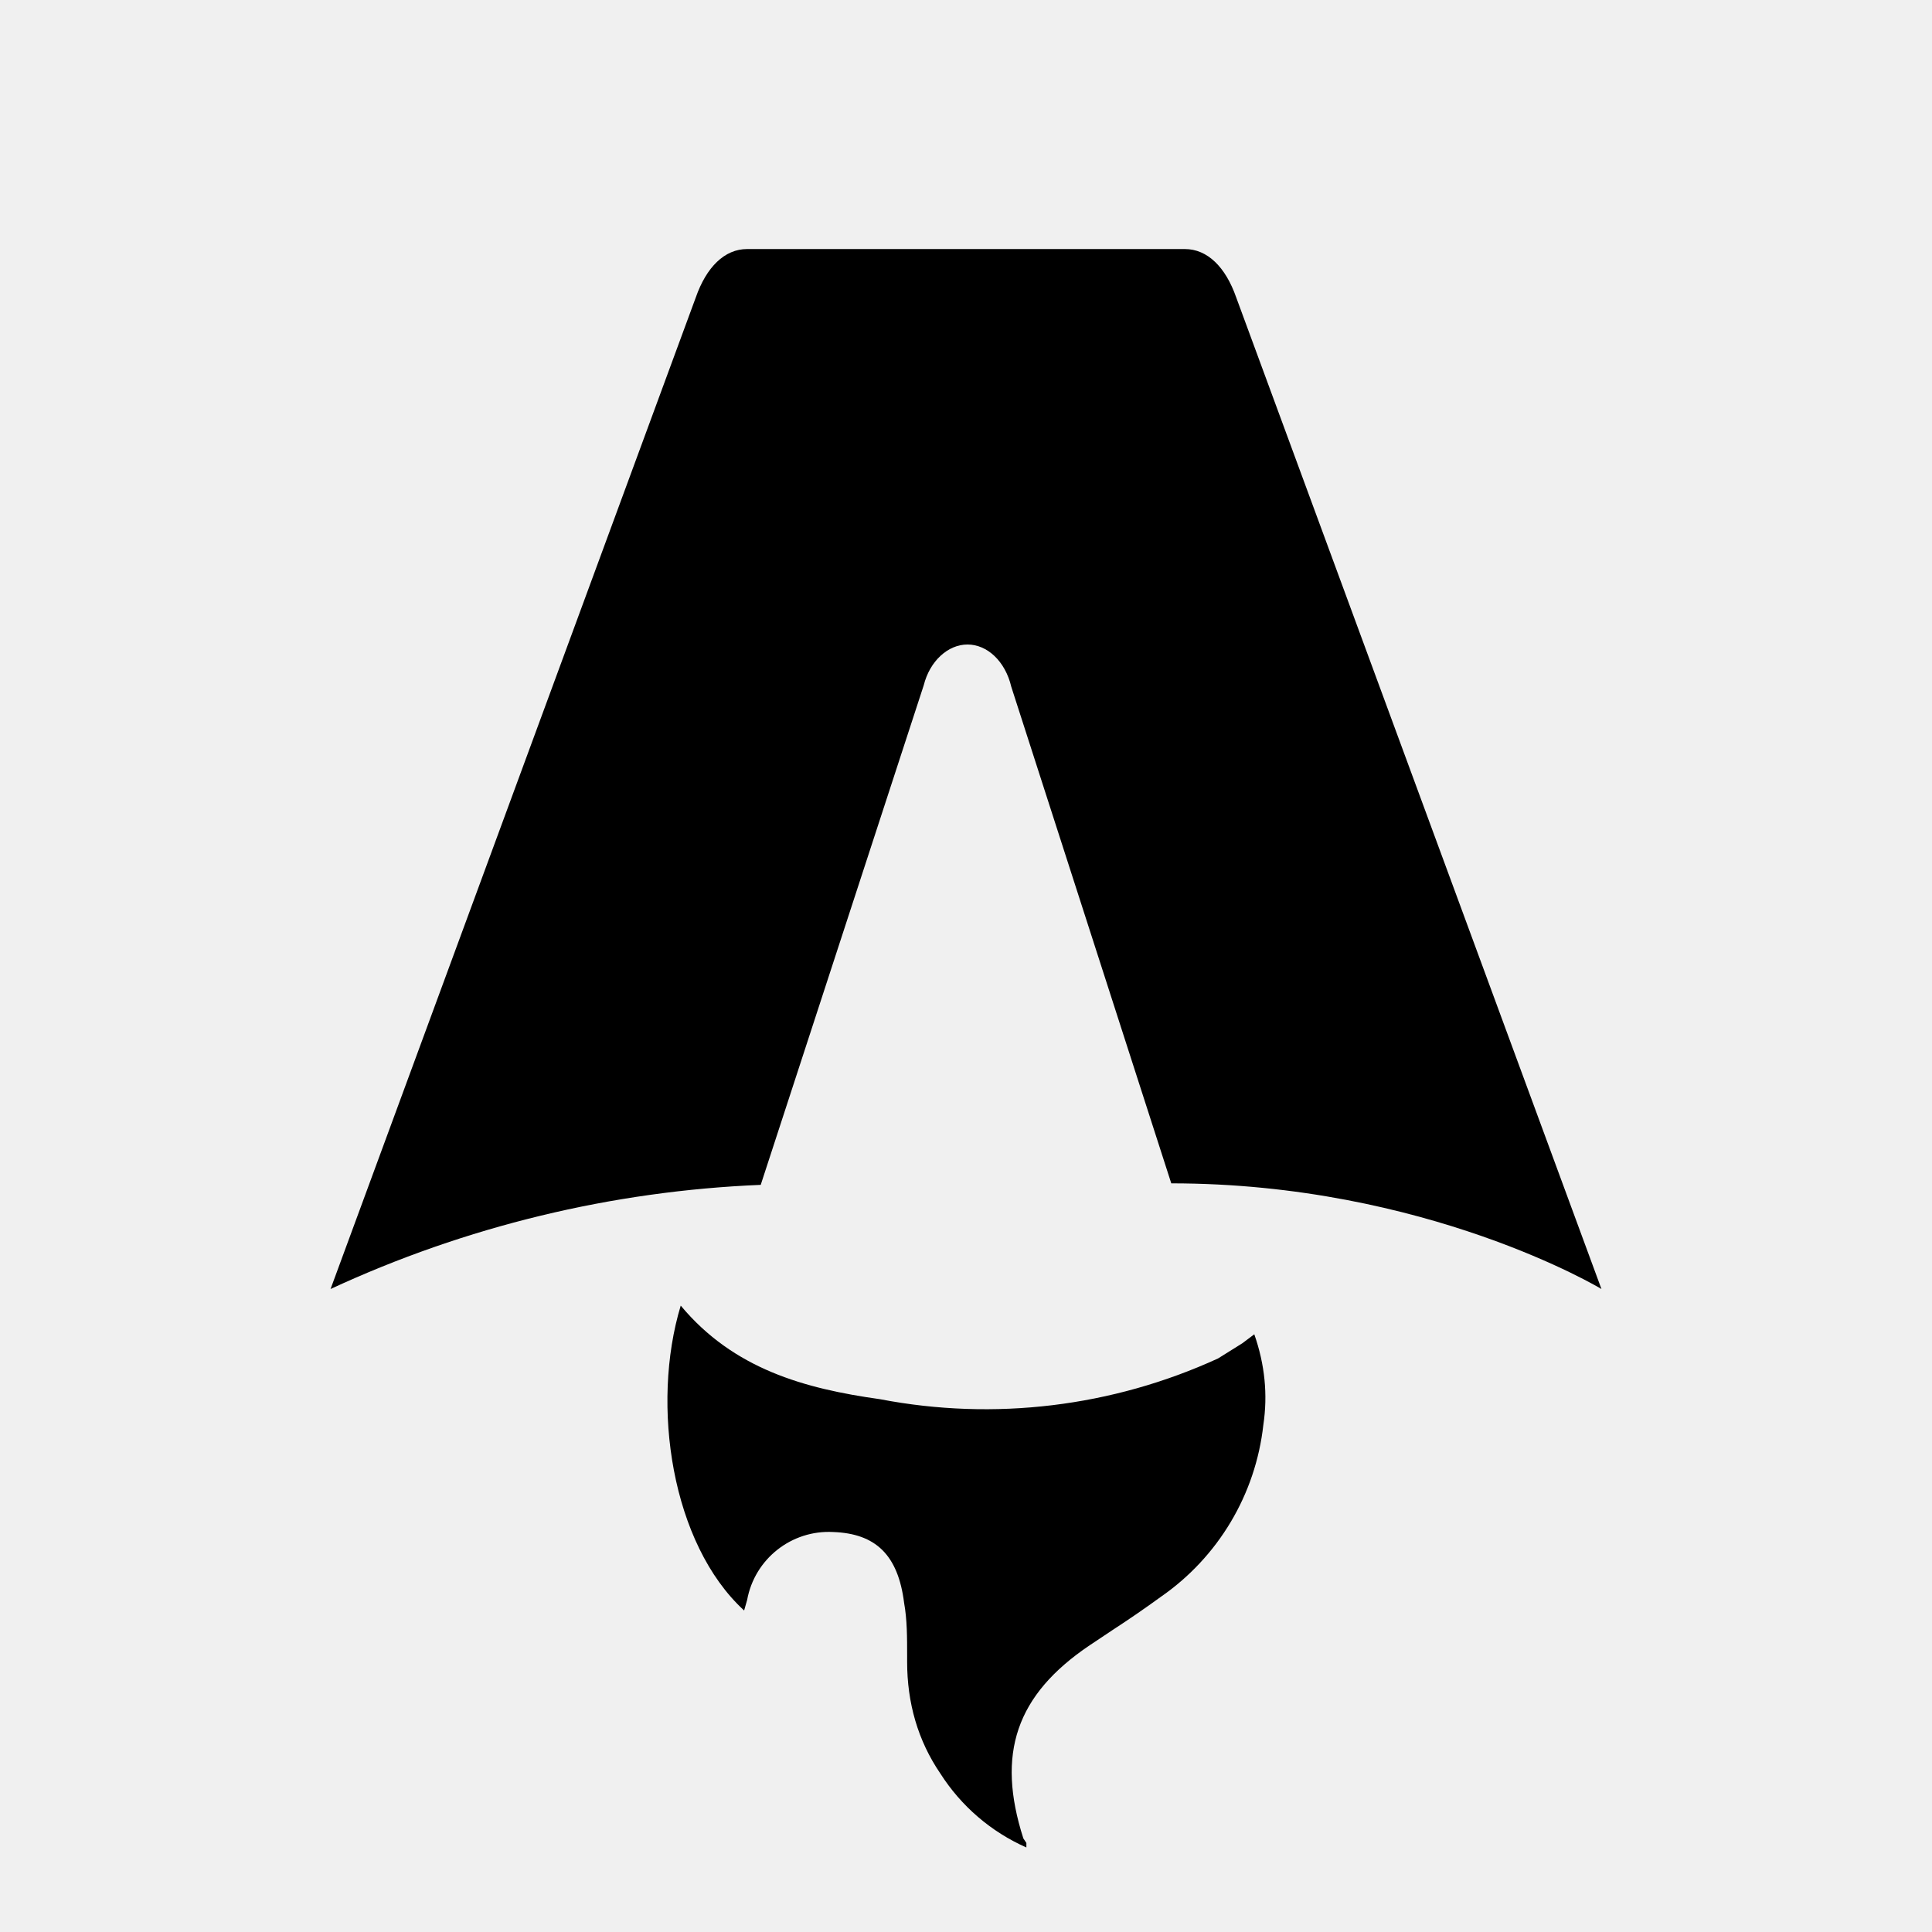
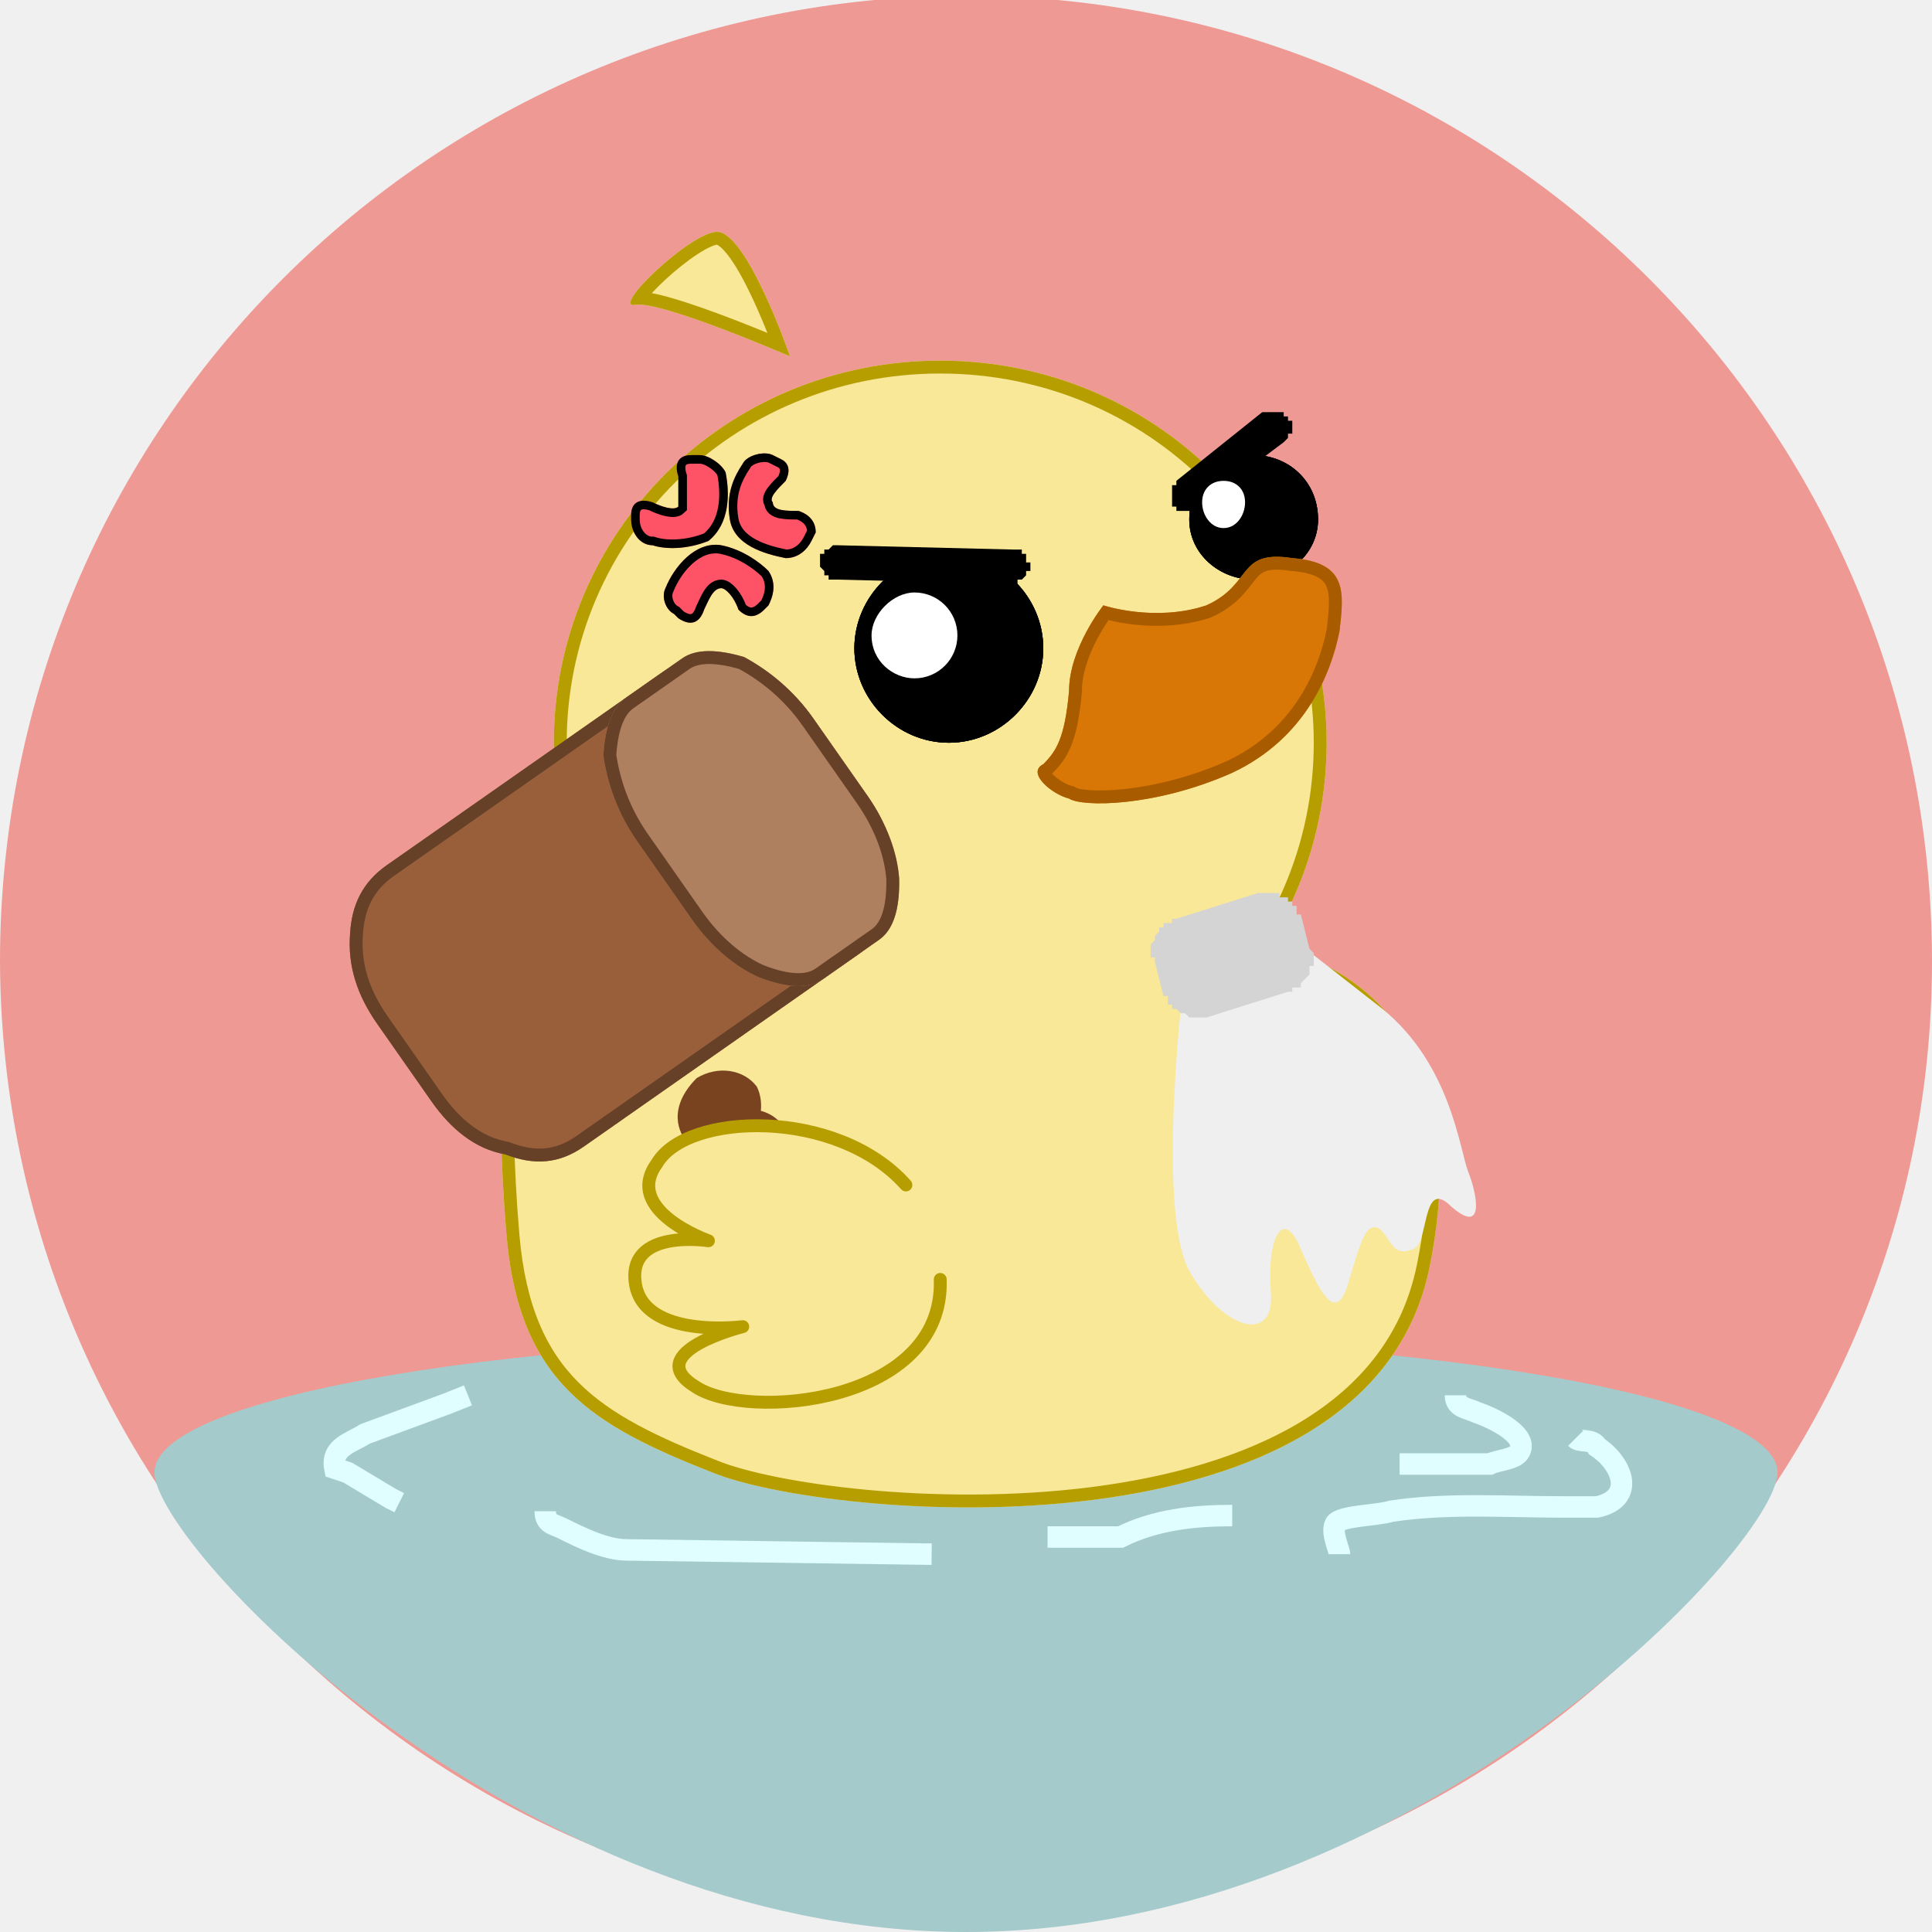
- <svg xmlns="http://www.w3.org/2000/svg" fill="none" viewBox="0 0 128 128">
-   <path d="M50.4 78.5a75.1 75.1 0 0 0-28.5 6.9l24.2-65.7c.7-2 1.9-3.2 3.4-3.2h29c1.5 0 2.7 1.2 3.4 3.2l24.2 65.7s-11.6-7-28.5-7L67 45.5c-.4-1.7-1.6-2.8-2.9-2.8-1.3 0-2.5 1.1-2.9 2.7L50.4 78.5Zm-1.1 28.2Zm-4.2-20.2c-2 6.6-.6 15.8 4.2 20.2a17.5 17.5 0 0 1 .2-.7 5.5 5.5 0 0 1 5.7-4.5c2.8.1 4.3 1.5 4.7 4.7.2 1.1.2 2.3.2 3.5v.4c0 2.7.7 5.2 2.2 7.4a13 13 0 0 0 5.7 4.9v-.3l-.2-.3c-1.8-5.6-.5-9.5 4.4-12.8l1.5-1a73 73 0 0 0 3.2-2.2 16 16 0 0 0 6.8-11.4c.3-2 .1-4-.6-6l-.8.6-1.6 1a37 37 0 0 1-22.4 2.7c-5-.7-9.7-2-13.2-6.2Z" />
-   <style>
-         path { fill: #000; }
-         @media (prefers-color-scheme: dark) {
-             path { fill: #FFF; }
-         }
-     </style>
+ <svg xmlns="http://www.w3.org/2000/svg" xmlns:xlink="http://www.w3.org/1999/xlink" class="object-contain w-full h-full" viewBox="0 0 450 450">
+   <defs>
+     <clipPath id="clip_1">
+       <use xlink:href="#path_1" />
+     </clipPath>
+     <clipPath id="clip_2">
+       <use xlink:href="#path_2" />
+     </clipPath>
+     <clipPath id="clip_3">
+       <use xlink:href="#path_3" />
+     </clipPath>
+     <clipPath id="clip_4">
+       <use xlink:href="#path_4" />
+     </clipPath>
+     <clipPath id="clip_5">
+       <use xlink:href="#path_5" />
+     </clipPath>
+     <clipPath id="clip_6">
+       <use xlink:href="#path_6" />
+     </clipPath>
+     <clipPath id="clip_7">
+       <use xlink:href="#path_7" />
+     </clipPath>
+     <clipPath id="clip_8">
+       <use xlink:href="#path_8" />
+     </clipPath>
+     <clipPath id="clip_9">
+       <use xlink:href="#path_9" />
+     </clipPath>
+     <clipPath id="clip_10">
+       <use xlink:href="#path_10" />
+     </clipPath>
+     <clipPath id="clip_11">
+       <use xlink:href="#path_11" />
+     </clipPath>
+     <path id="path_1" d="M223 166s53 6 39 75c-14 70-140 59-167 48-28-11-45-21-48-55-3-35 0-54 0-54s23 31 43 9 133-23 133-23Z" />
+     <path id="path_2" d="M0 119c0-49 40-89 90-89s90 40 90 89-40 89-90 89-90-40-90-89Z" />
+     <path id="path_3" d="M55 29S25 16 19 17 32 0 38 0c7 0 17 29 17 29Z" />
+     <path id="path_4" d="m33 2 2 1c2 1 2 3 1 5-2 2-4 4-3 5 0 2 3 2 6 2 3 1 4 3 4 5l-1 2c-1 2-3 4-6 4-5-1-12-3-13-9s1-10 3-13c1-2 5-3 7-2Z" />
+     <path id="path_5" d="m32 37-1 1c-2 2-4 2-6 0-1-3-3-5-4-5-2 0-3 3-4 5-1 3-3 4-6 2l-1-1c-2-1-3-4-2-6 2-5 7-11 13-10 5 1 9 4 11 6 2 3 1 6 0 8Z" />
+     <path id="path_6" d="M0 17v-1c0-3 2-4 5-3 2 1 5 2 6 1V7c-1-3 0-5 3-5h2c2 0 5 2 6 4 1 5 1 12-4 16-5 2-10 2-13 1-3 0-5-3-5-6Z" />
+     <path id="path_7" d="M8 24C8 12 18 2 30 2s22 10 22 22-10 22-22 22S8 36 8 24Z" />
+     <path id="path_8" d="M6 27c0-9 7-15 15-15s15 6 15 15c0 8-7 14-15 14S6 35 6 27Z" />
+     <path id="path_9" d="M128 87s-8 10-8 20c-1 11-3 14-6 17-4 2 2 7 6 8 3 2 20 2 38-6 17-8 23-23 25-33 1-9 2-16-11-17-13-2-9 6-20 11-12 4-24 0-24 0Z" />
+     <path id="path_10" d="M0 40V29c0-8 2-15 7-21 4-5 9-8 16-8h78c7 0 12 3 16 8 5 6 7 13 7 21v22c0 8-2 15-7 20-4 6-9 9-16 9H23c-7 0-12-3-16-9-5-5-7-12-7-20V40Z" />
+     <path id="path_11" d="M74 40V29c0-8 2-15 5-21 4-5 8-8 12-8h16c4 0 8 3 12 8 3 6 5 13 5 21v22c0 8-2 15-5 20-4 6-8 9-12 9H91c-4 0-8-3-12-9-3-5-5-12-5-20V40Z" />
+   </defs>
+   <g id="duck-logo">
+     <g id="circle-background" fill-rule="evenodd" stroke="none">
+       <path id="circle" fill="#EF9995" d="M0 224a224 224 0 0 1 450 0c0 123-101 223-225 223A224 224 0 0 1 0 224Z" />
+       <path id="water-circle" fill="#A4CACB" d="M36 343c0-18 85-32 189-32s189 14 189 32c0 17-85 107-189 107S36 360 36 343Z" />
+     </g>
+     <g id="water" fill-rule="evenodd" transform="translate(36 311)">
+       <path id="water-lake" fill="#A4CACB" stroke="none" d="M0 32C0 14 85 0 189 0s189 14 189 32c0 17-94 39-198 39S0 49 0 32Z" />
+       <g id="water-lines" fill="none" stroke="#E0FEFF" stroke-width="5" transform="translate(42 14)">
+         <path id="Vector" d="m31 0-5 2L7 9c-3 2-8 3-7 8l3 1 10 6 2 1m34 2c0 3 2 3 4 4 4 2 10 5 15 5l71 1m27-4h17c8-4 17-5 26-5m25 9c0-1-2-5-1-7s10-2 13-3c13-2 27-1 40-1h8c9-2 6-10 0-14-1-2-4-1-5-2M261 0c0 3 3 3 5 4 3 1 12 5 10 9-1 2-5 2-7 3h-21" />
+       </g>
+     </g>
+     <g id="duck" transform="translate(71 54)">
+       <g id="duck-body">
+         <use xlink:href="#path_1" fill="#F9E897" fill-rule="evenodd" />
+         <g clip-path="url(#clip_1)">
+           <use xlink:href="#path_1" fill="none" stroke="#B79E00" stroke-width="6" />
+         </g>
+       </g>
+       <g id="duck-head" transform="translate(58)">
+         <g id="head-circle">
+           <use xlink:href="#path_2" fill="#F9E897" fill-rule="evenodd" />
+           <g clip-path="url(#clip_2)">
+             <use xlink:href="#path_2" fill="none" stroke="#B79E00" stroke-width="6" />
+           </g>
+         </g>
+         <g id="middleBody">
+           <path id="neck" fill="#F9E897" fill-rule="evenodd" stroke="none" d="M42 167s30 19 65 16c35-4 53-23 53-23l20 18-69 14-69-7v-18Z" />
+           <path id="chest" fill="#F9E897" fill-rule="evenodd" stroke="none" d="M31 195s26 10 42 14c15 4 41 22 49 26 7 3 38 17 54 7 15-11 25-24 21-36-4-13-4-20-6-22-2-3-6-11-19-11-13-1-53 16-76 16-24 0-47-12-54-11s-11 17-11 17Z" />
+         </g>
+         <g id="decorator">
+           <use xlink:href="#path_3" fill="#F9E897" fill-rule="evenodd" />
+           <g clip-path="url(#clip_3)">
+             <use xlink:href="#path_3" fill="none" stroke="#B79E00" stroke-width="6" />
+           </g>
+         </g>
+         <g id="angry-symbol" transform="translate(18 50)">
+           <g>
+             <use xlink:href="#path_4" fill="#fe5367" fill-rule="evenodd" />
+             <g clip-path="url(#clip_4)">
+               <use xlink:href="#path_4" fill="none" stroke="#000000" stroke-width="4" />
+             </g>
+           </g>
+           <g>
+             <use xlink:href="#path_5" fill="#fe5367" fill-rule="evenodd" />
+             <g clip-path="url(#clip_5)">
+               <use xlink:href="#path_5" fill="none" stroke="#000000" stroke-width="4" />
+             </g>
+           </g>
+           <g>
+             <use xlink:href="#path_6" fill="#fe5367" fill-rule="evenodd" />
+             <g clip-path="url(#clip_6)">
+               <use xlink:href="#path_6" fill="none" stroke="#000000" stroke-width="4" />
+             </g>
+           </g>
+         </g>
+         <g id="eyes" transform="translate(62 40)">
+           <g id="left-eye" transform="translate(0 33)">
+             <g>
+               <use xlink:href="#path_7" fill-rule="evenodd" />
+               <g clip-path="url(#clip_7)">
+                 <use xlink:href="#path_7" fill="#000000" stroke="#000000" stroke-width="6" />
+               </g>
+             </g>
+             <path id="pupil" fill="#ffffff" fill-rule="evenodd" stroke="none" d="M12 21c0-5 5-10 10-10a10 10 0 1 1 0 20c-5 0-10-4-10-10Z" />
+             <path id="eyebrow" fill="#000000" fill-rule="evenodd" stroke="none" d="m4 0 41 1h2v1h1v2h1v2h-1v1l-1 1h-1v1h-1L4 8H2V7H1V6L0 5V2h1V1h1l1-1h1Z" />
+           </g>
+           <g id="Ojo-derecho" transform="translate(80)">
+             <g id="Oval">
+               <use xlink:href="#path_8" fill-rule="evenodd" />
+               <g clip-path="url(#clip_8)">
+                 <use xlink:href="#path_8" fill="#000000" stroke="#000000" stroke-width="6" />
+               </g>
+             </g>
+             <path id="eyebrow" fill="#000000" fill-rule="evenodd" stroke="none" d="M3 18 23 2h5v1h1v1h1v3h-1v1l-1 1L8 24v1H3v-1H2v-5h1v-1Z" />
+             <path id="pupil" fill="#ffffff" fill-rule="evenodd" stroke="none" d="M9 23c0-3 2-5 5-5s5 2 5 5-2 6-5 6-5-3-5-6Z" />
+           </g>
+         </g>
+         <g id="beak">
+           <use xlink:href="#path_9" fill="#d97706" fill-rule="evenodd" />
+           <g clip-path="url(#clip_9)">
+             <use xlink:href="#path_9" fill="none" stroke="#a95b00" stroke-width="6" />
+           </g>
+         </g>
+       </g>
+       <g id="hammer" transform="rotate(-35 255 80)">
+         <g id="hammer-stick" fill="#79431f" fill-rule="evenodd" stroke="none" transform="rotate(35 -74 111)">
+           <path id="path3835" d="M40 33c3 5 1 10-3 14-5 3-11 2-14-2-2-4-1-10 3-13 5-3 11-3 14 1Z" />
+           <path id="path3839" d="M34 25c3 4 1 10-3 13-5 3-11 2-14-2s-1-10 3-13c5-3 11-2 14 2Z" />
+           <path id="path3841" d="M28 16c2 4 1 10-3 13-5 3-11 3-14-1-3-5-1-10 3-14 5-3 11-2 14 2Z" />
+         </g>
+         <g id="hammer-body">
+           <use xlink:href="#path_10" fill="#985f3a" fill-rule="evenodd" />
+           <g clip-path="url(#clip_10)">
+             <use xlink:href="#path_10" fill="none" stroke="#664027" stroke-linecap="round" stroke-linejoin="round" stroke-width="6" />
+           </g>
+         </g>
+         <g id="hammer-face">
+           <use xlink:href="#path_11" fill="#af8060" fill-rule="evenodd" />
+           <g clip-path="url(#clip_11)">
+             <use xlink:href="#path_11" fill="none" stroke="#664027" stroke-linecap="round" stroke-linejoin="round" stroke-width="6" />
+           </g>
+         </g>
+       </g>
+       <path id="wing" fill="#F9E897" fill-rule="evenodd" stroke="#B79E00" stroke-linecap="round" stroke-linejoin="round" stroke-width="3" d="M140 222c-16-18-51-17-58-5-8 11 12 18 12 18s-19-3-17 10 25 10 25 10-24 6-11 14c12 8 58 4 57-25" />
+       <g id="duck-tie" fill-rule="evenodd" stroke="none" transform="translate(195 152)">
+         <path id="Vector" fill="#efefef" d="M10 20s-7 55 1 70c8 14 20 17 19 5-1-13 3-20 7-10 4 9 8 18 11 8s4-14 7-13c3 2 3 7 8 5 4-1 2-17 9-10 8 7 6-3 4-8s-4-25-20-38L33 11l-23 9Z" />
+         <path id="Rectangle" fill="#d4d4d4" d="m8 8 19-6h5v1h2v1h1v1h1v2h1l2 8 1 1v3h-1v2l-1 1-1 1v1h-2v1h-1l-19 6h-4l-1-1H9l-1-1H7v-1H6v-2H5l-2-8v-1H2v-3l1-1v-1l1-1v-1h1V9h2V8h1Z" />
+       </g>
+     </g>
+   </g>
</svg>
